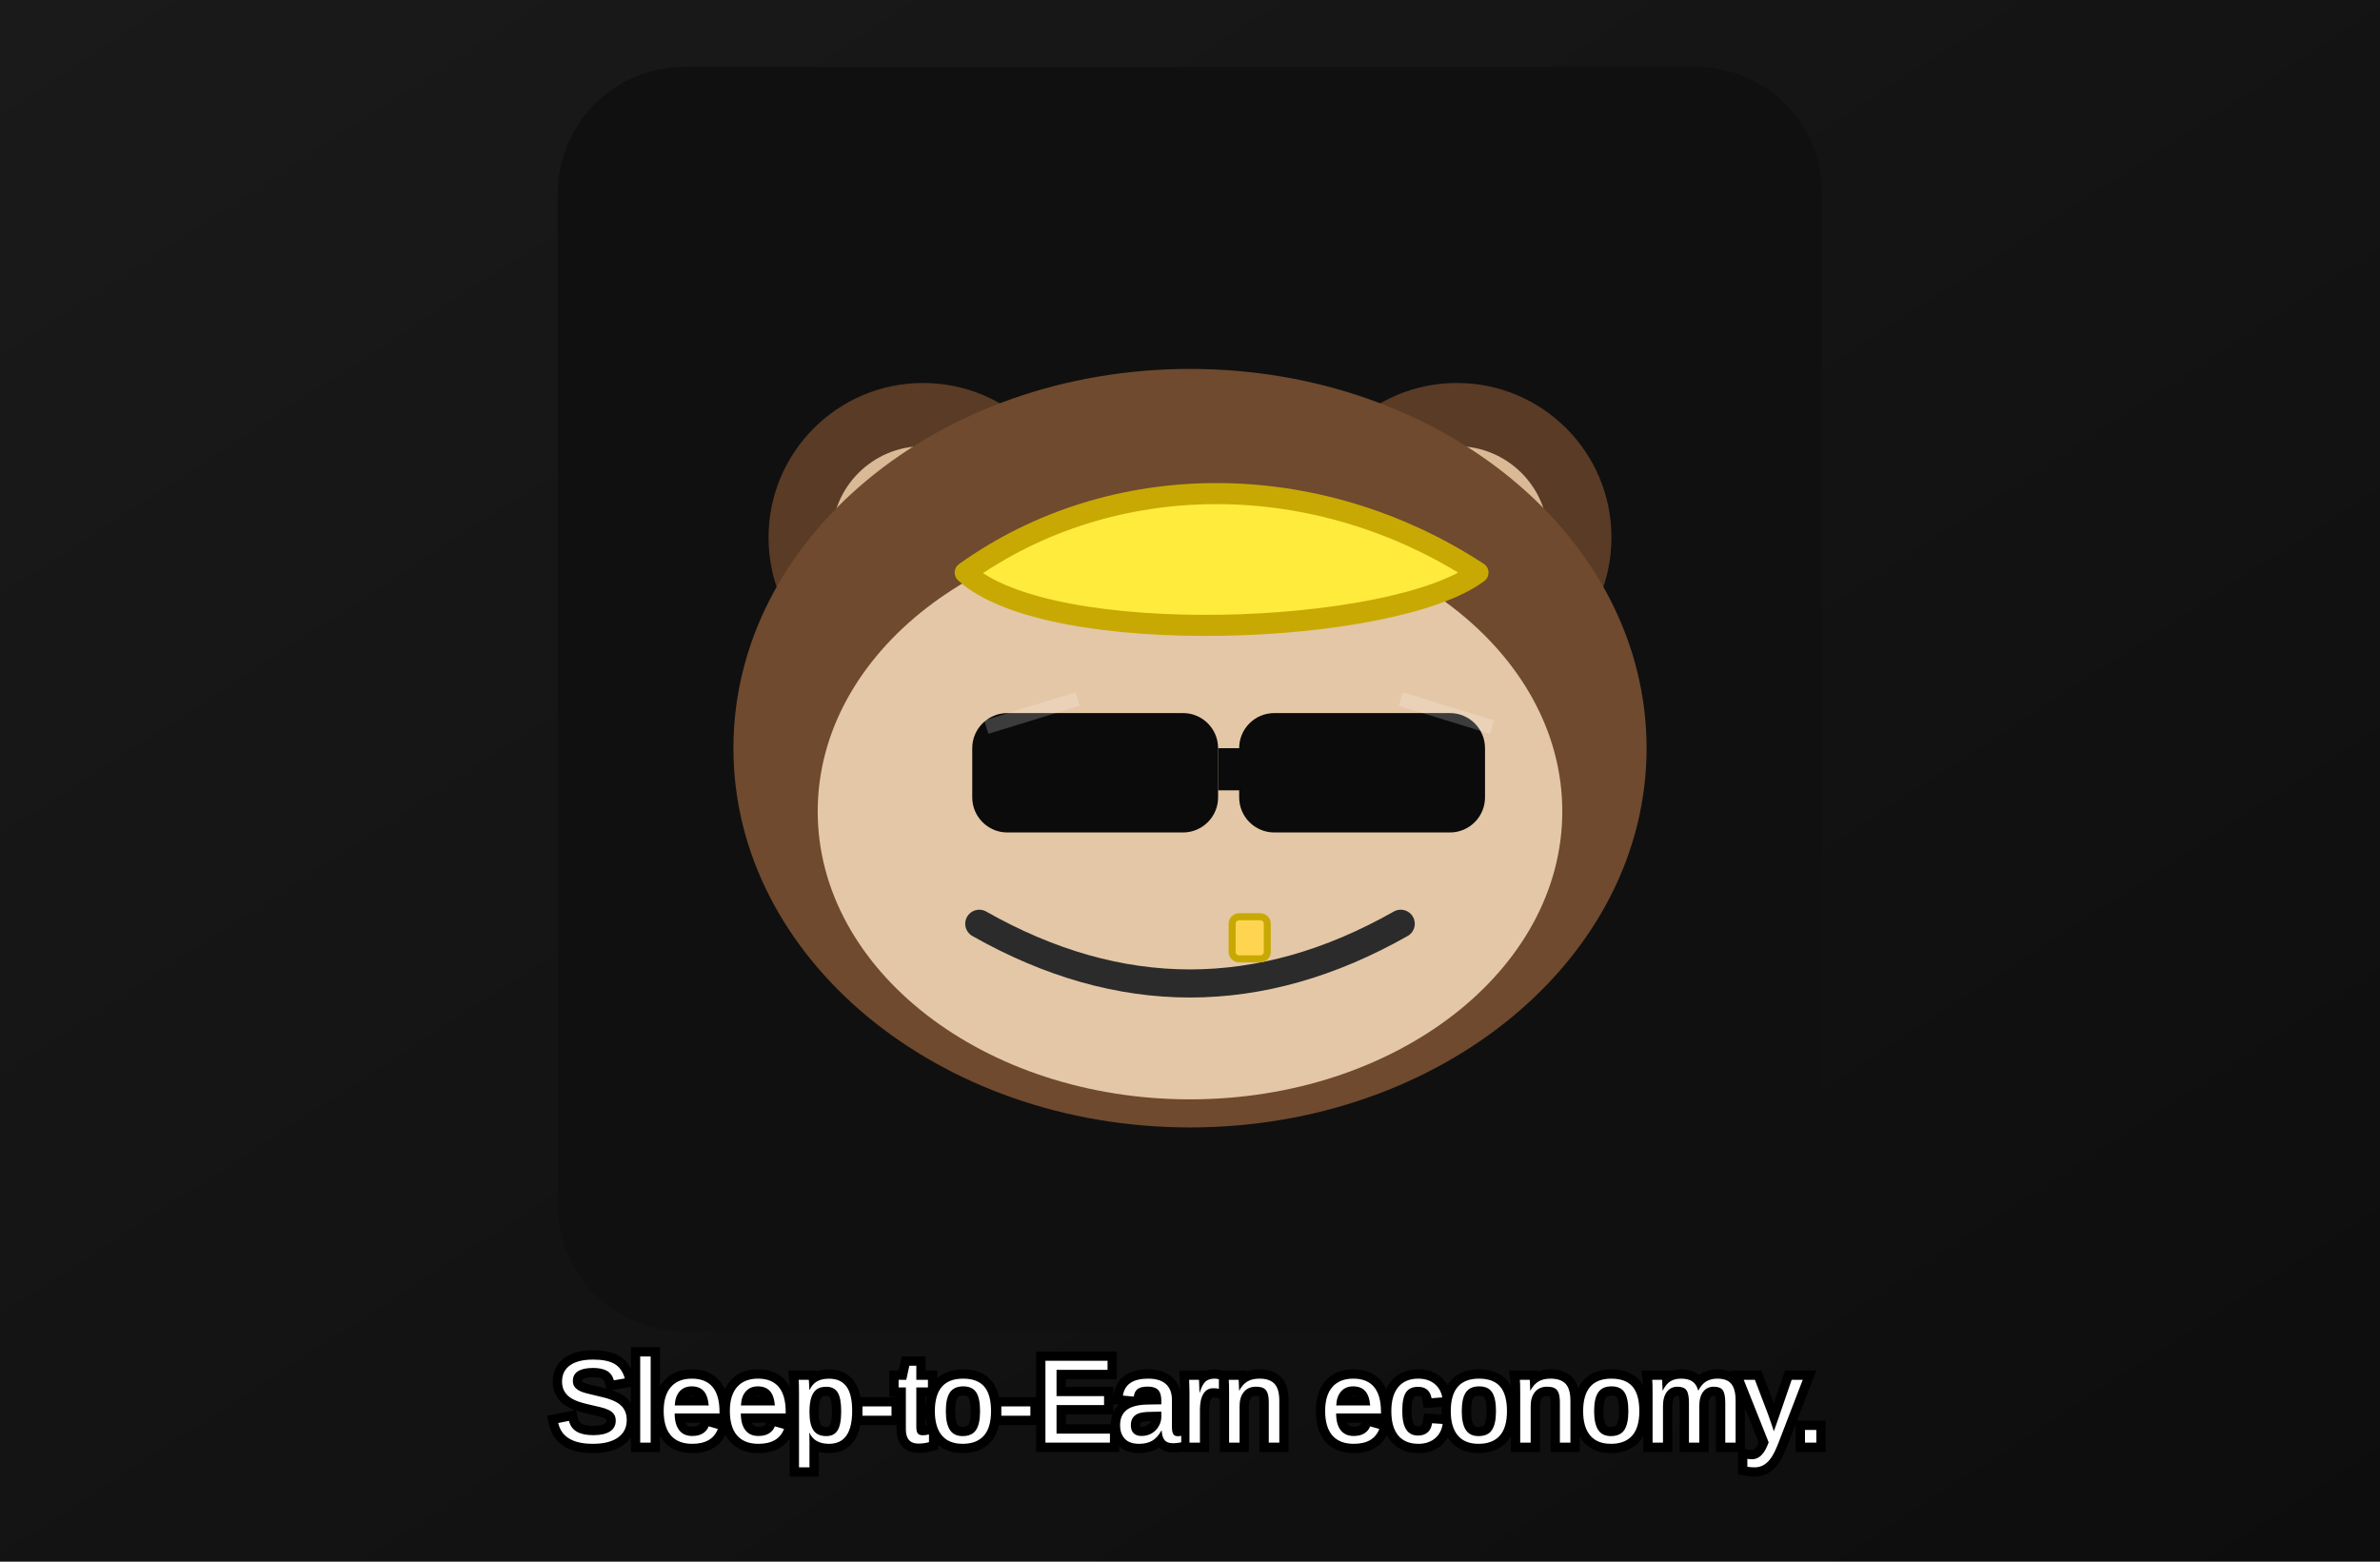
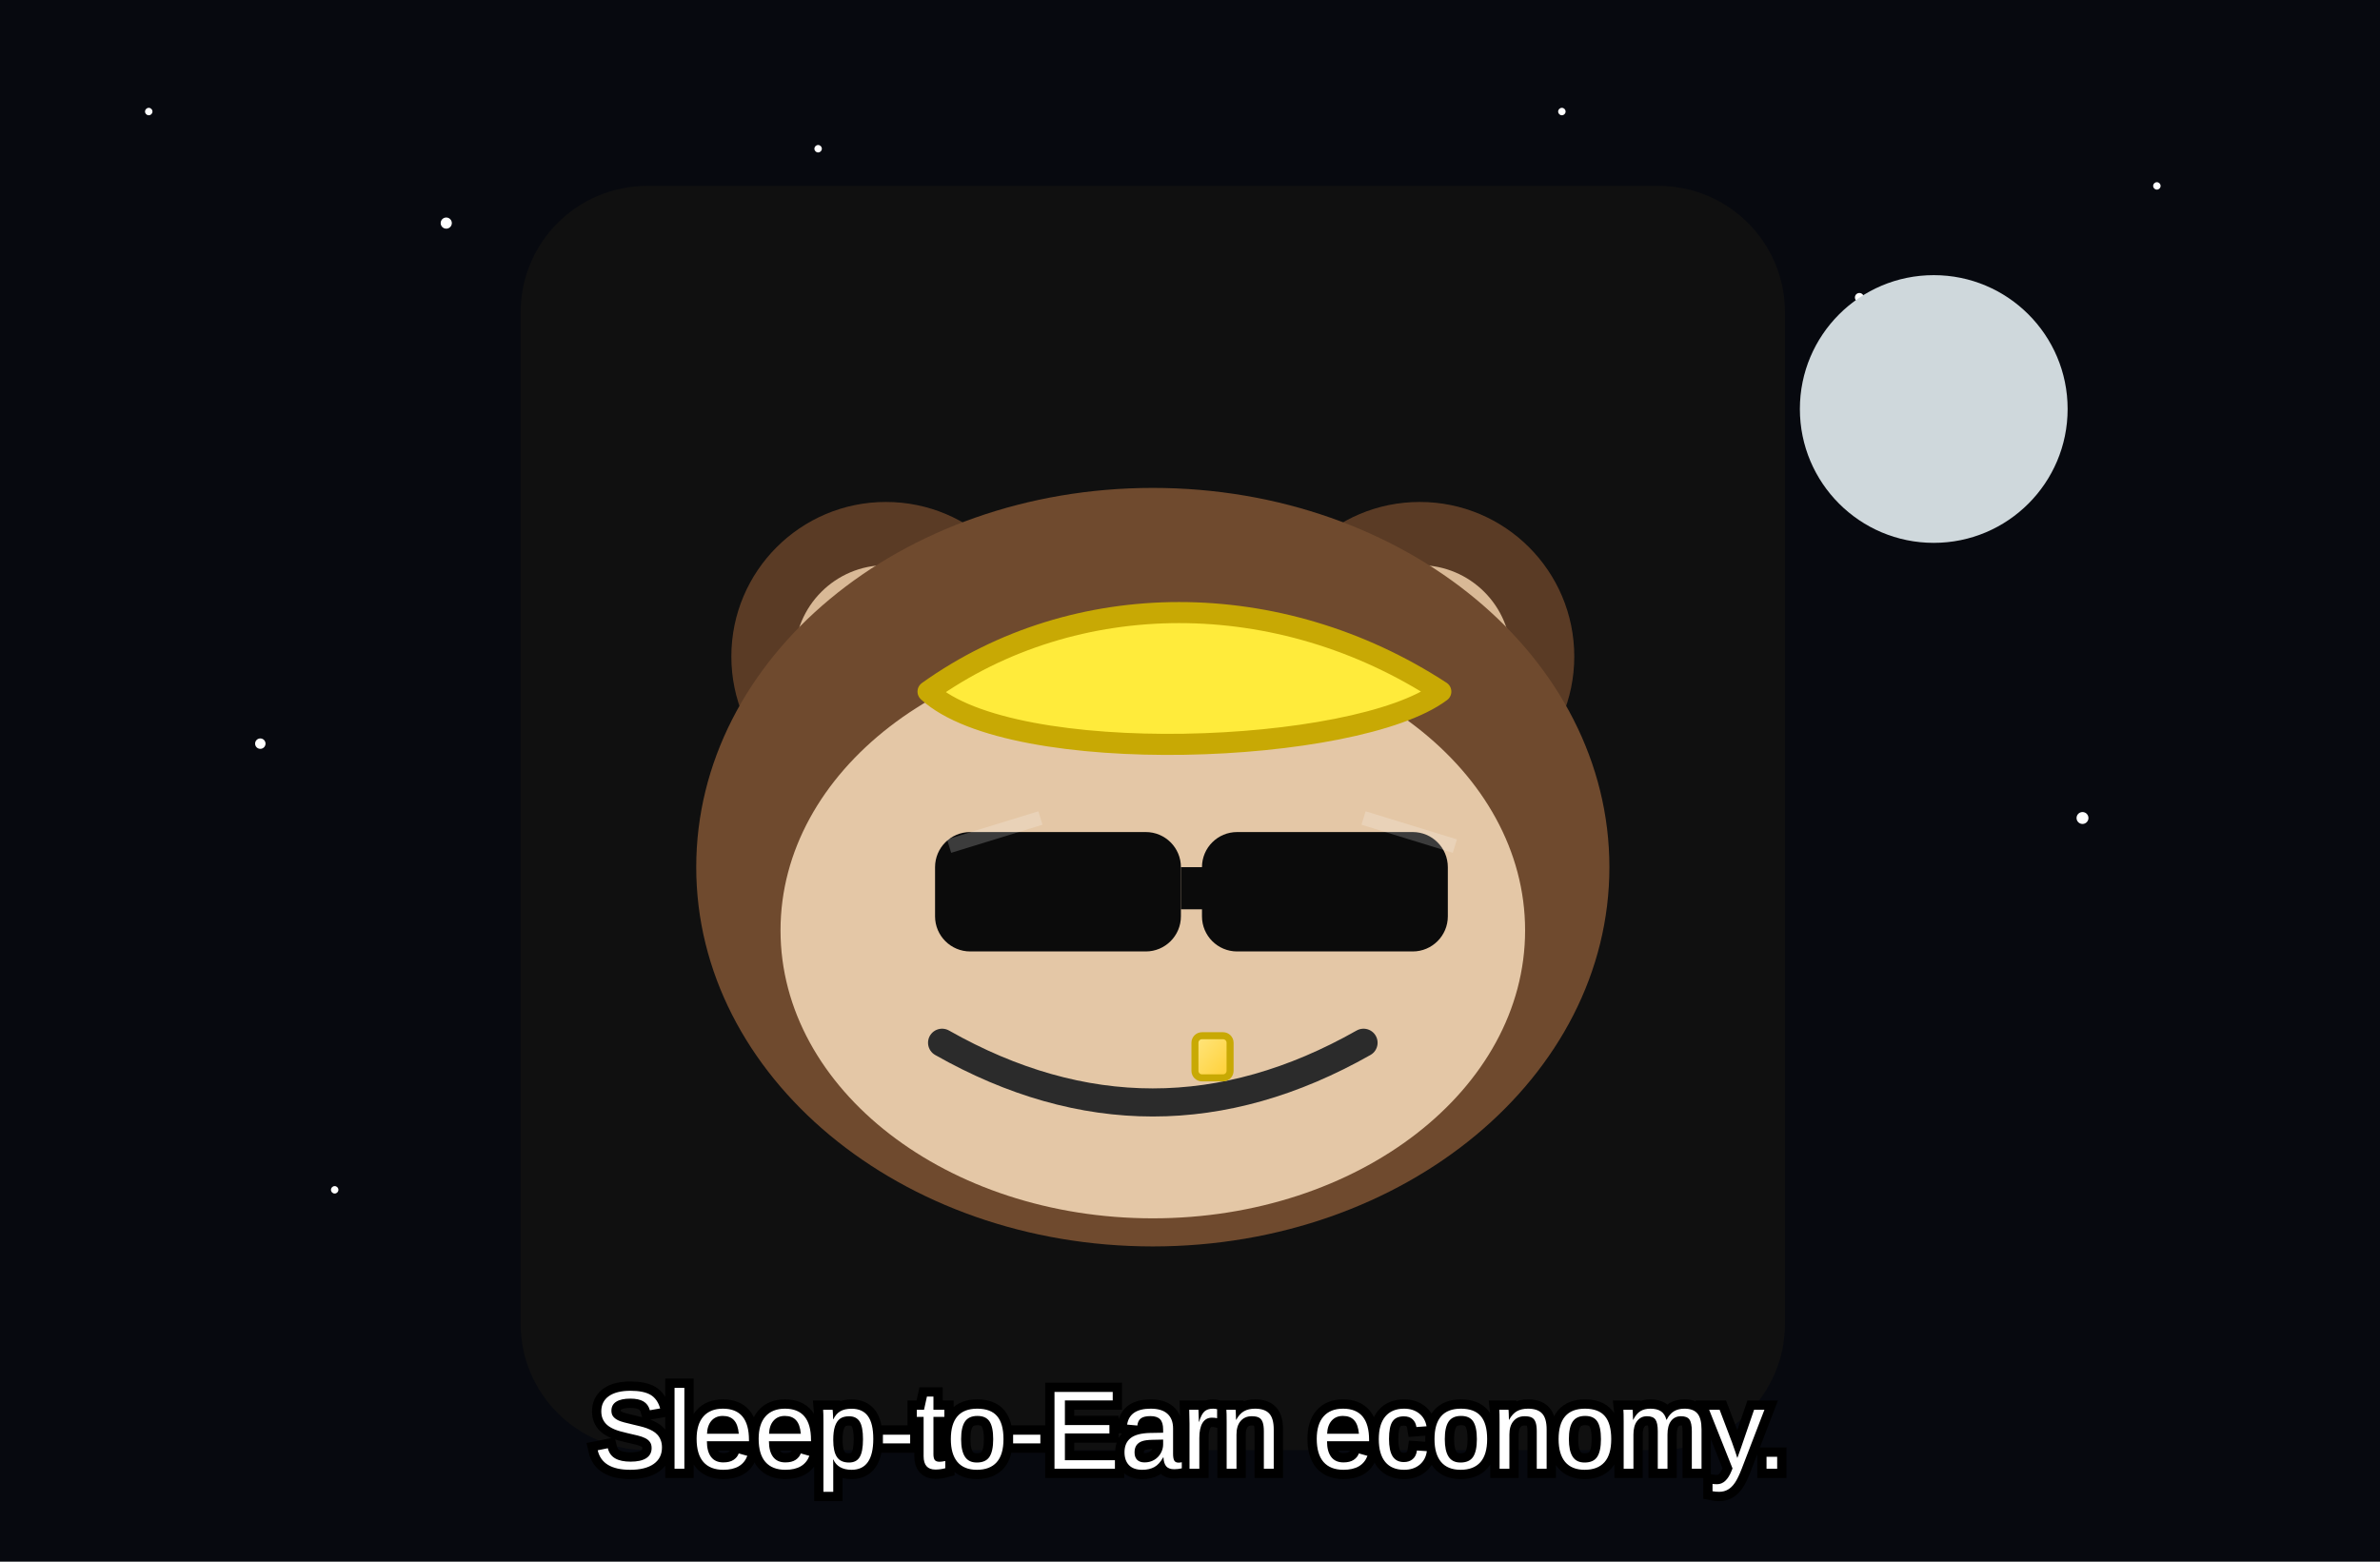
<svg xmlns="http://www.w3.org/2000/svg" viewBox="0 0 640 420">
+   <rect width="640" height="420" fill="#07090f" />
+   <g fill="#fff">
+     <circle cx="40" cy="30" r="1">
+       <animate attributeName="opacity" values="1;.4;1" dur="1.6s" repeatCount="indefinite" />
+     </circle>
+     <circle cx="120" cy="60" r="1.5">
+       <animate attributeName="opacity" values="1;.3;1" dur="2.1s" repeatCount="indefinite" />
+     </circle>
+     <circle cx="220" cy="40" r="1">
+       <animate attributeName="opacity" values="1;.2;1" dur="1.4s" repeatCount="indefinite" />
+     </circle>
+     <circle cx="420" cy="30" r="1" />
+     <circle cx="500" cy="80" r="1.2">
+       <animate attributeName="opacity" values="1;.5;1" dur="1.8s" repeatCount="indefinite" />
+     </circle>
+     <circle cx="580" cy="50" r="1" />
+     <circle cx="70" cy="200" r="1.4" />
+     <circle cx="320" cy="140" r="1.2" />
+     <circle cx="560" cy="220" r="1.6" />
+     <circle cx="300" cy="300" r="1.2" />
+     <circle cx="460" cy="260" r="1.2" />
+     <circle cx="90" cy="320" r="1" />
+   </g>
+   <circle cx="520" cy="110" r="36" fill="#cfd8dc" />
  <defs>
-     <linearGradient id="bg" x1="0" y1="0" x2="1" y2="1">
-       <stop offset="0" stop-color="#1a1a1a" />
-       <stop offset="1" stop-color="#0d0d0d" />
+     <linearGradient id="gradSun" x1="0" y1="0" x2="1" y2="1">
+       <stop offset="0" stop-color="#ffe680" />
+       <stop offset="1" stop-color="#ffcf33" />
    </linearGradient>
-     <filter id="glow">
-       <feDropShadow dx="0" dy="2" stdDeviation="6" flood-color="#ffeb3b" />
-     </filter>
    <symbol id="monkey" viewBox="0 0 360 360">
      <rect width="360" height="360" rx="36" fill="#101010" />
      <g transform="translate(20,16)">
        <circle cx="84" cy="118" r="44" fill="#5a3b25" />
        <circle cx="236" cy="118" r="44" fill="#5a3b25" />
        <circle cx="84" cy="118" r="26" fill="#d9b996" />
        <circle cx="236" cy="118" r="26" fill="#d9b996" />
        <ellipse cx="160" cy="178" rx="130" ry="108" fill="#6f4a2e" />
        <ellipse cx="160" cy="196" rx="106" ry="82" fill="#e4c7a6" />
        <circle cx="130" cy="186" r="14" fill="#fff" />
        <circle cx="190" cy="186" r="14" fill="#fff" />
        <circle cx="130" cy="186" r="6" fill="#2b2b2b" />
        <circle cx="190" cy="186" r="6" fill="#2b2b2b" />
        <path d="M100 228q60 34 120 0" fill="none" stroke="#2b2b2b" stroke-width="8" stroke-linecap="round" />
-         <rect x="172" y="226" width="10" height="12" rx="2" fill="#ffd54f" stroke="#c8a904" stroke-width="2" />
+         <rect x="172" y="226" width="10" height="12" rx="2" fill="url(#gradSun)" stroke="#c8a904" stroke-width="2" />
        <path d="M96 128c42-30 100-30 146 0-24 18-122 22-146 0z" fill="#ffeb3b" stroke="#c8a904" stroke-width="6" stroke-linejoin="round" />
        <g>
          <rect x="98" y="168" width="70" height="34" rx="10" fill="#0b0b0b" />
          <rect x="174" y="168" width="70" height="34" rx="10" fill="#0b0b0b" />
          <rect x="168" y="178" width="12" height="12" fill="#0b0b0b" />
          <path d="M102 172l26-8m118 8l-26-8" stroke="#ffffff" stroke-opacity=".2" stroke-width="4" />
        </g>
      </g>
    </symbol>
  </defs>
-   <rect width="640" height="420" fill="url(#bg)" />
-   <use href="#monkey" x="150" y="18" width="340" height="340" />
-   <text x="320" y="388" text-anchor="middle" font-family="Impact, system-ui, Arial, sans-serif" font-size="32" stroke="#000" stroke-width="5" paint-order="stroke" fill="#fff">Sleep-to-Earn economy.</text>
+   <use href="#monkey" x="140" y="50" width="340" height="340" />
+   <text x="320" y="395" text-anchor="middle" font-family="Impact, system-ui, Arial, sans-serif" font-size="30" stroke="#000" stroke-width="5" paint-order="stroke" fill="#fff">Sleep-to-Earn economy.</text>
</svg>
